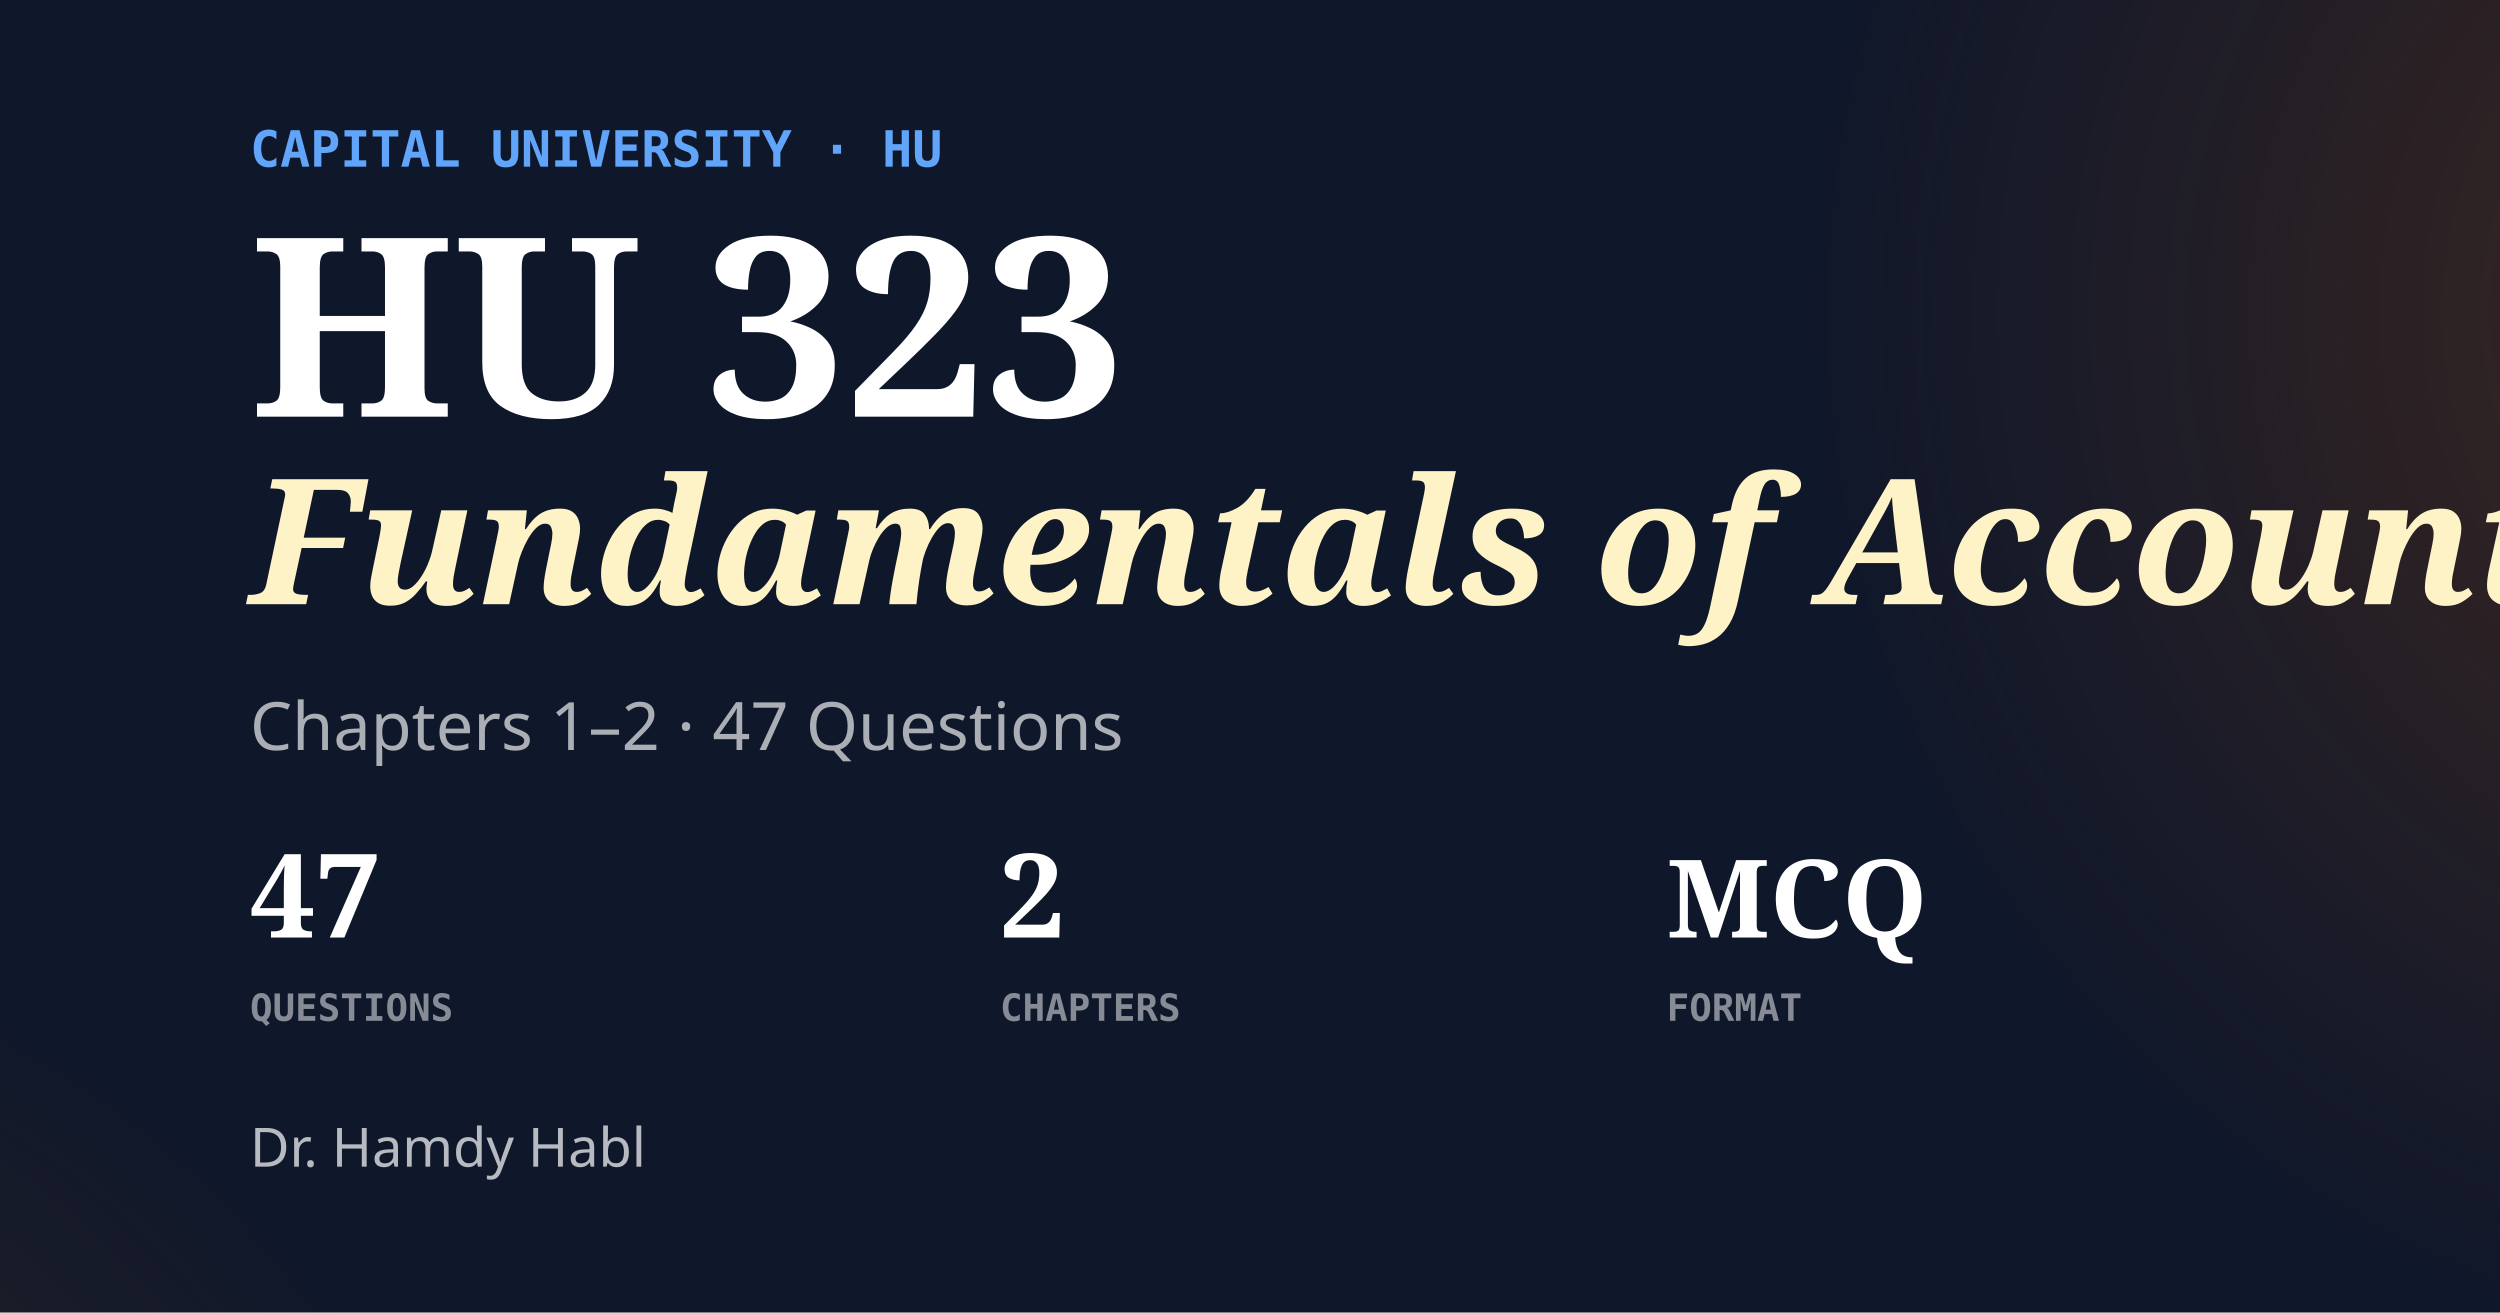
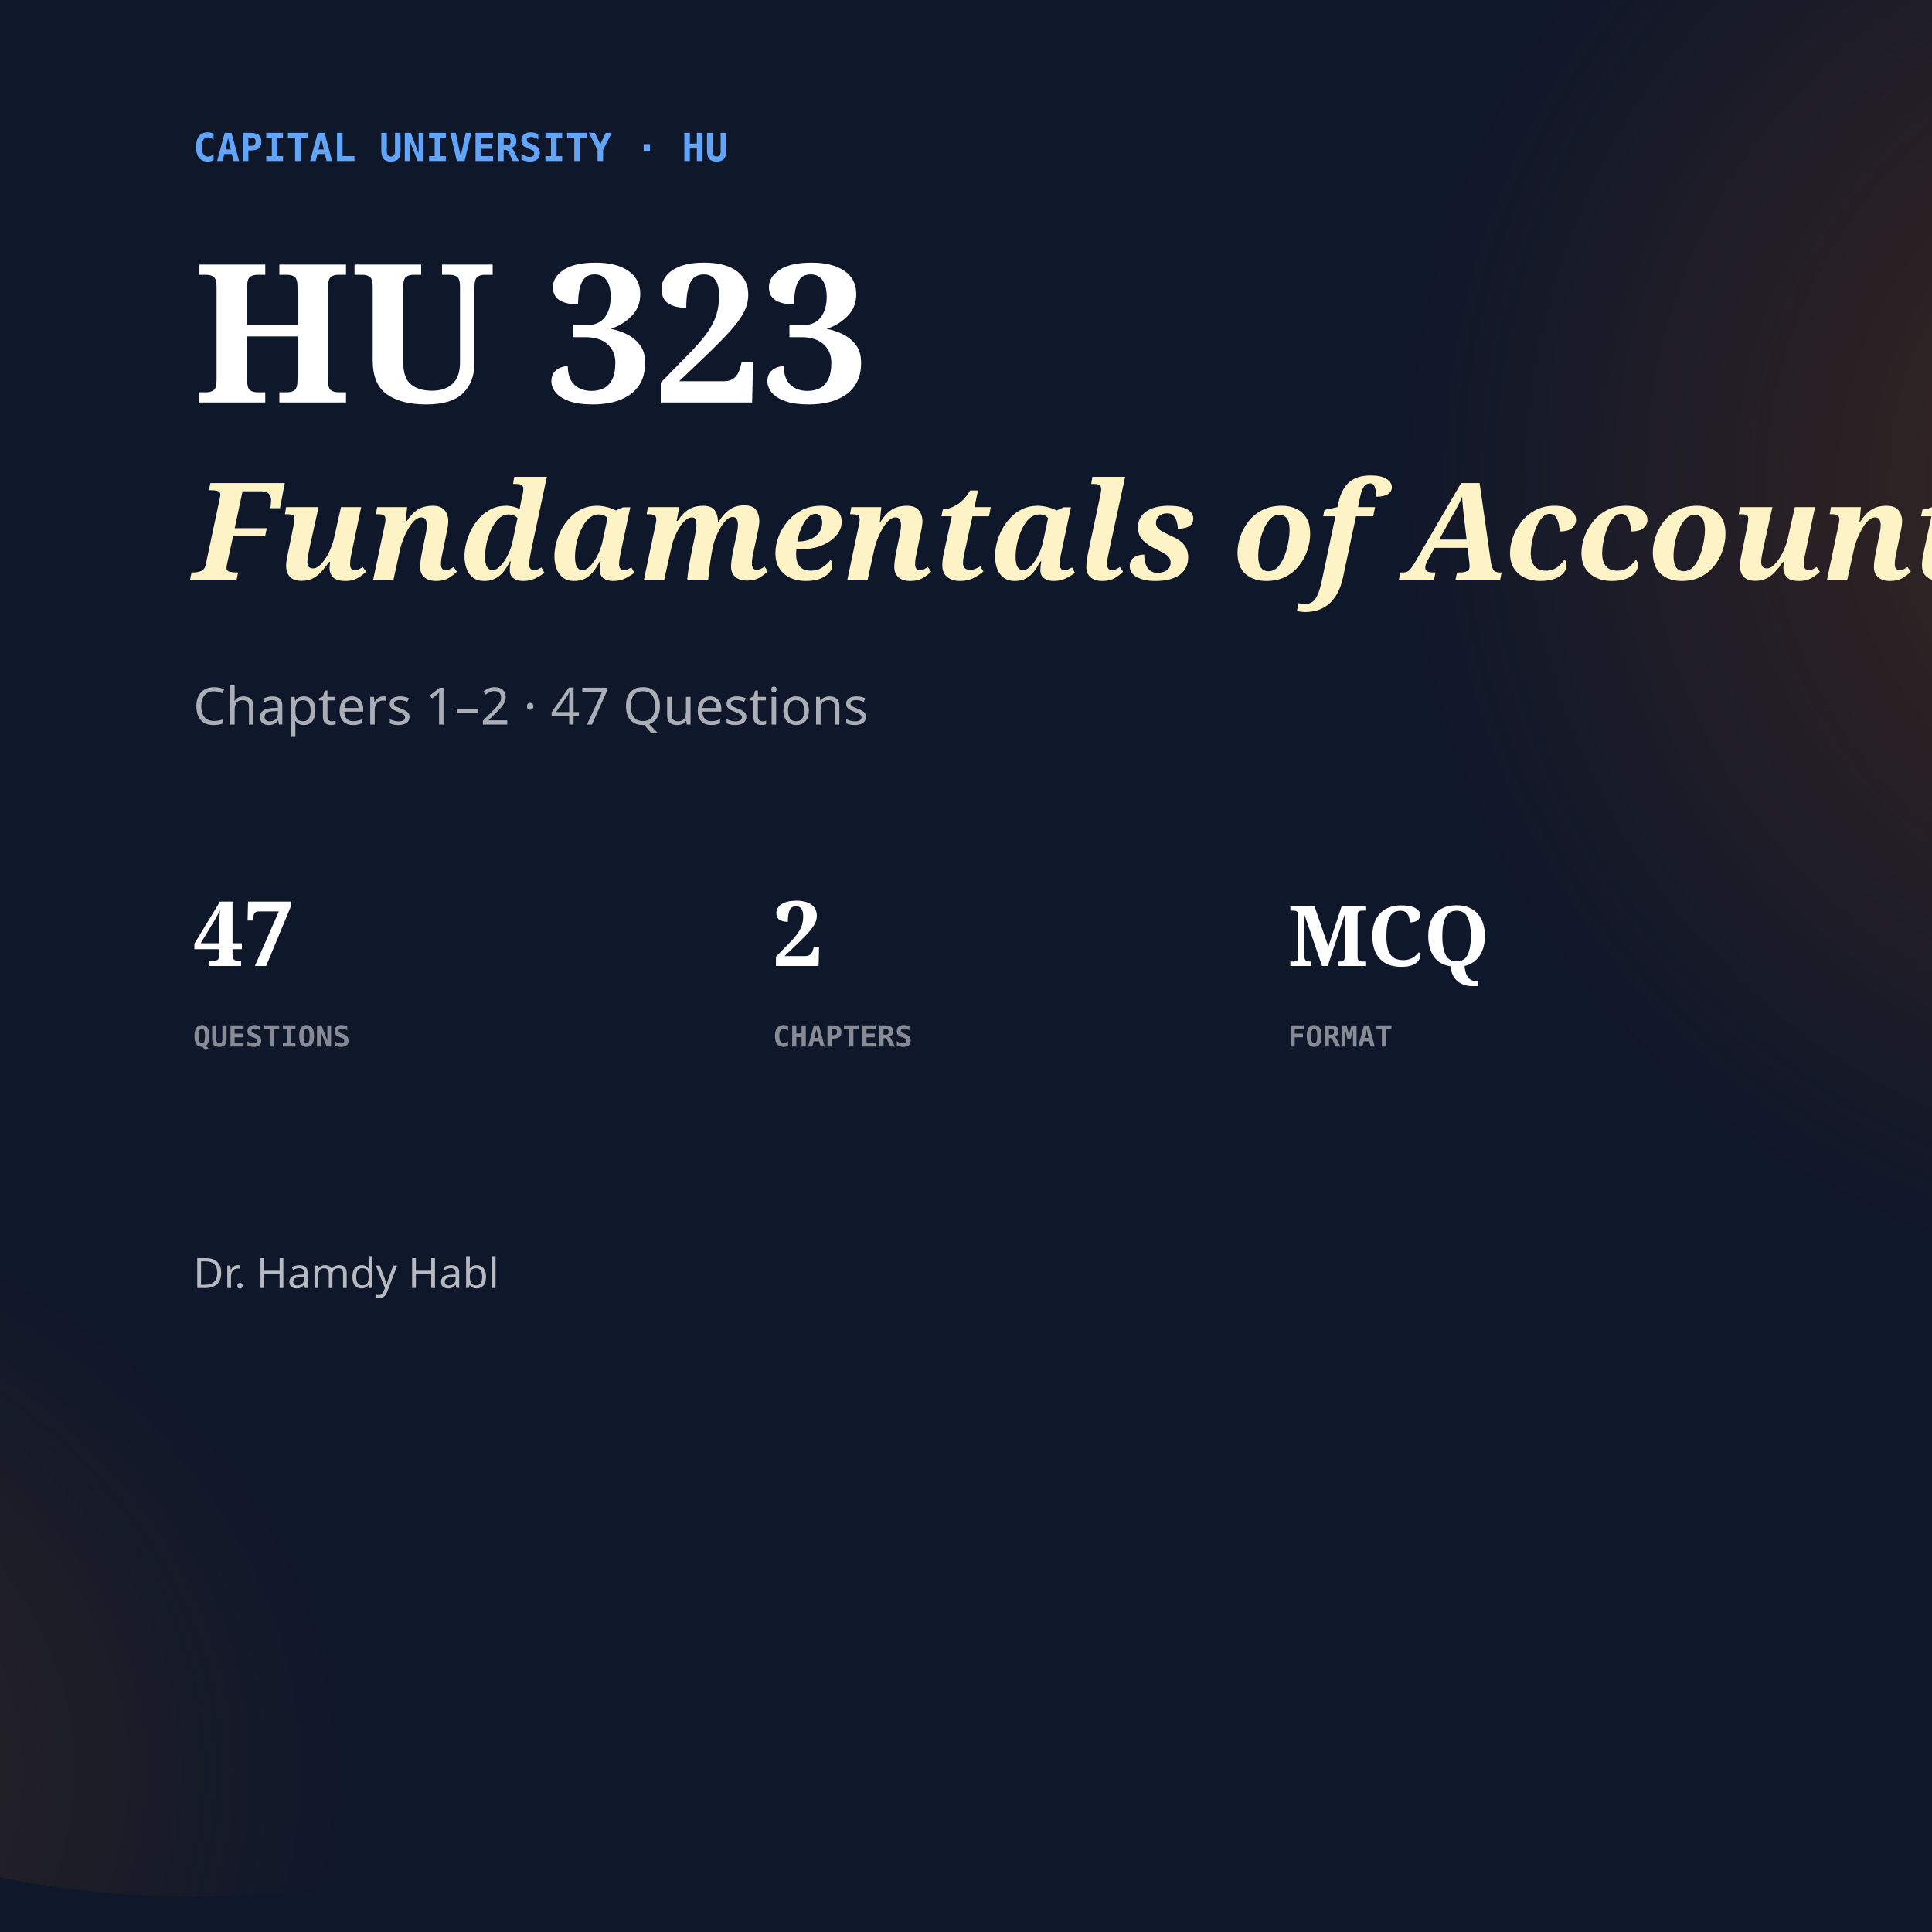
- <svg xmlns="http://www.w3.org/2000/svg" width="1200" height="630">
+ <svg xmlns="http://www.w3.org/2000/svg" width="1200" height="1200">
  <defs>
    <radialGradient id="rad1" cx="85%" cy="40%">
      <stop offset="0%" style="stop-color:rgba(180,83,9,0.3);stop-opacity:1" />
      <stop offset="100%" style="stop-color:rgba(180,83,9,0);stop-opacity:1" />
    </radialGradient>
    <radialGradient id="rad2" cx="10%" cy="90%">
      <stop offset="0%" style="stop-color:rgba(217,119,6,0.2);stop-opacity:1" />
      <stop offset="100%" style="stop-color:rgba(217,119,6,0);stop-opacity:1" />
    </radialGradient>
  </defs>
-   <rect width="1200" height="630" fill="#0f172a" />
-   <ellipse cx="1020" cy="252" rx="510" ry="504" fill="url(#rad1)" />
-   <ellipse cx="120" cy="504" rx="480" ry="378" fill="url(#rad2)" />
-   <text x="120" y="80" font-family="monospace" font-size="24" font-weight="bold" fill="#60a5fa">CAPITAL UNIVERSITY · HU</text>
-   <text x="120" y="200" font-family="serif" font-size="120" font-weight="bold" fill="white">HU 323</text>
-   <text x="120" y="290" font-family="serif" font-size="84" font-weight="bold" fill="#fef3c7" font-style="italic">Fundamentals of Accounting</text>
-   <text x="120" y="360" font-family="sans-serif" font-size="32" fill="rgba(255,255,255,0.65)">Chapters 1–2 · 47 Questions</text>
+   <rect width="1200" height="1200" fill="#0f172a" />
+   <ellipse cx="1020" cy="400" rx="510" ry="504" fill="url(#rad1)" />
+   <ellipse cx="120" cy="800" rx="480" ry="378" fill="url(#rad2)" />
+   <text x="120" y="100" font-family="monospace" font-size="24" font-weight="bold" fill="#60a5fa">CAPITAL UNIVERSITY · HU</text>
+   <text x="120" y="250" font-family="serif" font-size="120" font-weight="bold" fill="white">HU 323</text>
+   <text x="120" y="360" font-family="serif" font-size="84" font-weight="bold" fill="#fef3c7" font-style="italic">Fundamentals of Accounting</text>
+   <text x="120" y="450" font-family="sans-serif" font-size="32" fill="rgba(255,255,255,0.65)">Chapters 1–2 · 47 Questions</text>
  <g>
-     <text x="120" y="450" font-family="serif" font-size="56" font-weight="bold" fill="white">47</text>
-     <text x="120" y="490" font-family="monospace" font-size="18" fill="rgba(255,255,255,0.5)" font-weight="bold">QUESTIONS</text>
-     <text x="480" y="450" font-family="serif" font-size="56" font-weight="bold" fill="white">2</text>
-     <text x="480" y="490" font-family="monospace" font-size="18" fill="rgba(255,255,255,0.5)" font-weight="bold">CHAPTERS</text>
-     <text x="800" y="450" font-family="serif" font-size="52" font-weight="bold" fill="white">MCQ</text>
-     <text x="800" y="490" font-family="monospace" font-size="18" fill="rgba(255,255,255,0.5)" font-weight="bold">FORMAT</text>
+     <text x="120" y="600" font-family="serif" font-size="56" font-weight="bold" fill="white">47</text>
+     <text x="120" y="650" font-family="monospace" font-size="18" fill="rgba(255,255,255,0.5)" font-weight="bold">QUESTIONS</text>
+     <text x="480" y="600" font-family="serif" font-size="56" font-weight="bold" fill="white">2</text>
+     <text x="480" y="650" font-family="monospace" font-size="18" fill="rgba(255,255,255,0.5)" font-weight="bold">CHAPTERS</text>
+     <text x="800" y="600" font-family="serif" font-size="52" font-weight="bold" fill="white">MCQ</text>
+     <text x="800" y="650" font-family="monospace" font-size="18" fill="rgba(255,255,255,0.5)" font-weight="bold">FORMAT</text>
  </g>
-   <text x="120" y="560" font-family="sans-serif" font-size="26" fill="rgba(255,255,255,0.7)">Dr. Hamdy Habl</text>
+   <text x="120" y="800" font-family="sans-serif" font-size="26" fill="rgba(255,255,255,0.7)">Dr. Hamdy Habl</text>
</svg>
